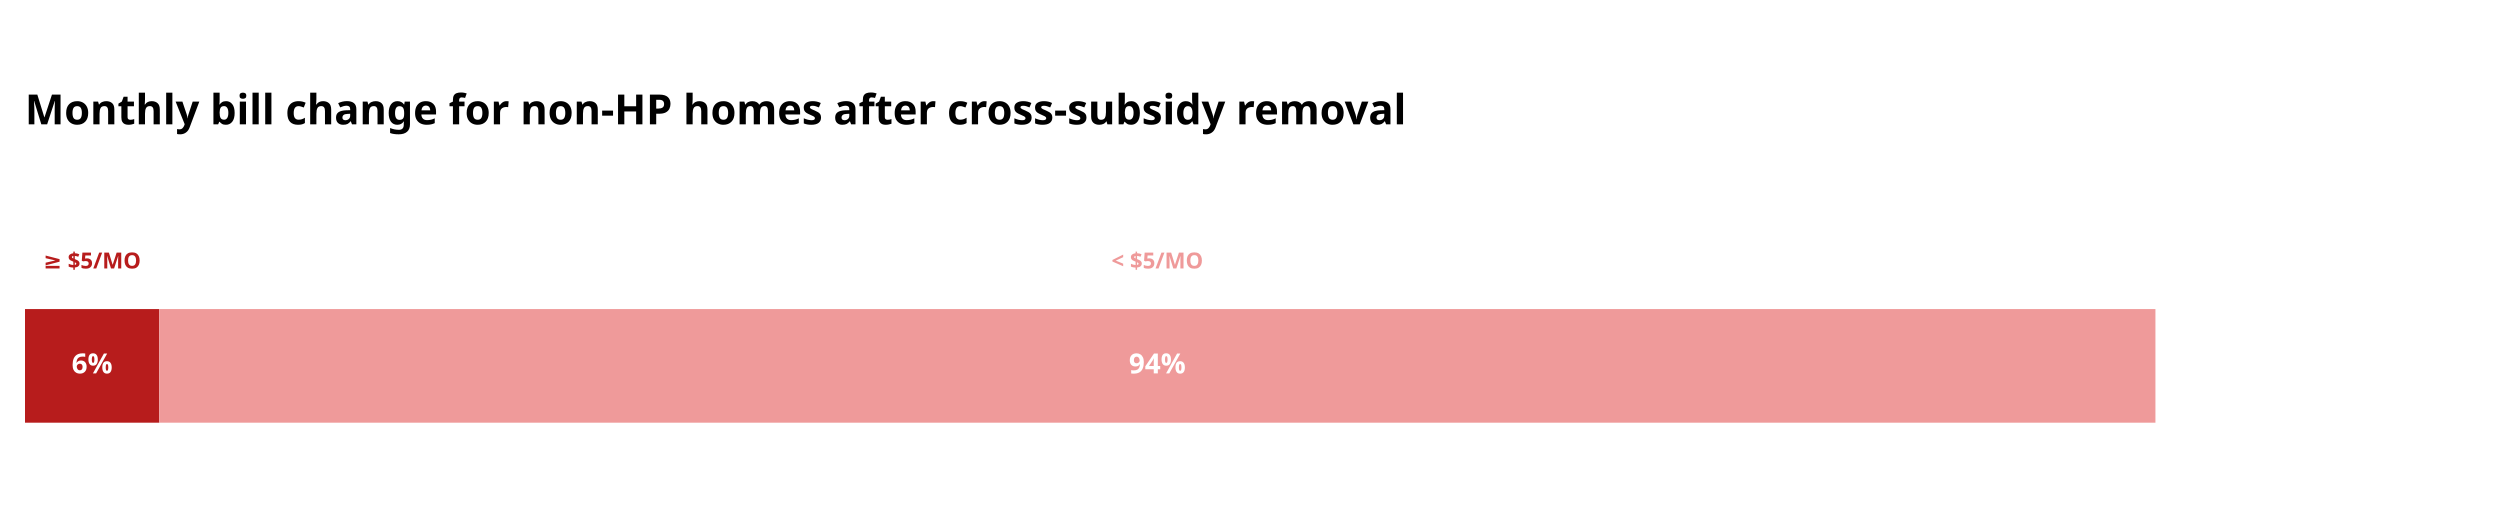
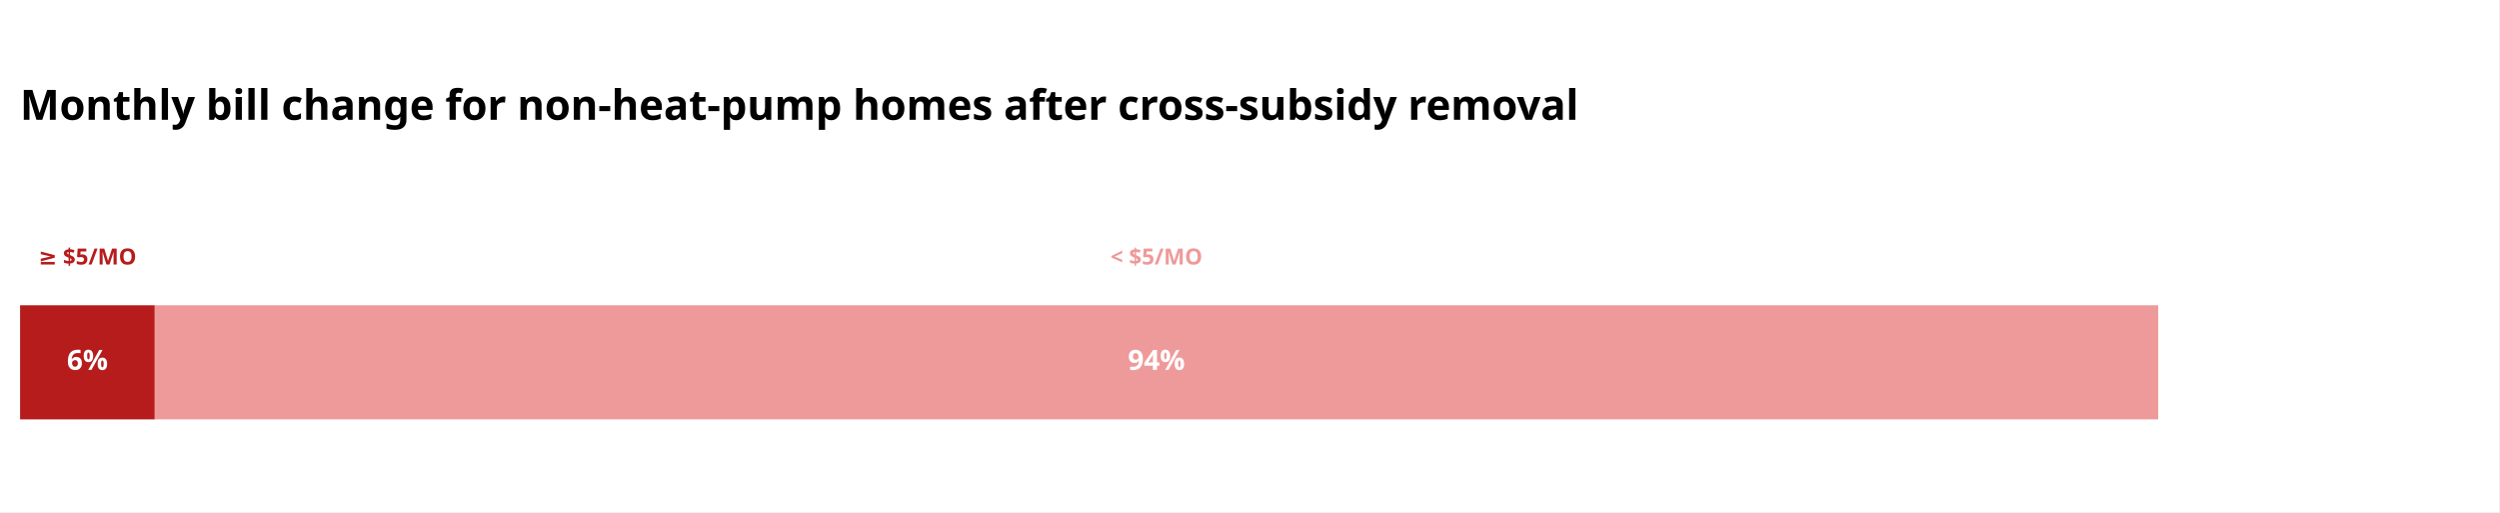
- <svg xmlns="http://www.w3.org/2000/svg" width="900pt" height="187.2pt" viewBox="0 0 900 187.2" version="1.1">
+ <svg xmlns="http://www.w3.org/2000/svg" width="896.4pt" height="183.6pt" viewBox="0 0 896.4 183.6" version="1.1">
  <defs>
    <style type="text/css">*{stroke-linejoin: round; stroke-linecap: butt}</style>
  </defs>
  <g id="figure_1">
    <g id="patch_1">
-       <path d="M 0 187.2 L 900 187.2 L 900 0 L 0 0 z " style="fill: #ffffff" />
+       <path d="M 0 183.6  L 896.4 183.6  L 896.4 0  L 0 0  z " style="fill: #ffffff" />
    </g>
    <g id="axes_1">
      <g id="patch_2">
-         <path d="M 9 178.2 L 891 178.2 L 891 9 L 9 9 z " style="fill: #ffffff" />
+         <path d="M 7.2 176.4  L 889.2 176.4  L 889.2 7.2  L 7.2 7.2  z " style="fill: #ffffff" />
      </g>
      <g id="matplotlib.axis_1">
        <g id="xtick_1" />
        <g id="xtick_2" />
        <g id="xtick_3" />
        <g id="xtick_4" />
        <g id="xtick_5" />
        <g id="xtick_6" />
        <g id="xtick_7" />
        <g id="xtick_8" />
      </g>
      <g id="matplotlib.axis_2">
        <g id="ytick_1" />
      </g>
      <g id="PolyCollection_1">
-         <path d="M 9 152.169 L 9 111.264 L 57.318 111.264 L 57.318 152.169 z " clip-path="url(#pbf5fccae2b)" style="fill: #b71c1c" />
-         <path d="M 57.318 152.169 L 57.318 111.264 L 775.957 111.264 L 775.957 152.169 z " clip-path="url(#pbf5fccae2b)" style="fill: #ef9a9a" />
-         <path d="M 775.957 152.169 L 775.957 111.264 L 775.957 111.264 L 775.957 152.169 z " clip-path="url(#pbf5fccae2b)" style="fill: #81c784" />
+         <path d="M 7.2 150.369  L 7.2 109.464  L 55.518 109.464  L 55.518 150.369  z " clip-path="url(#p084954ea3b)" style="fill: #b71c1c" />
+         <path d="M 55.518 150.369  L 55.518 109.464  L 774.135 109.464  L 774.135 150.369  z " clip-path="url(#p084954ea3b)" style="fill: #ef9a9a" />
+         <path d="M 774.135 150.369  L 774.135 109.464  L 774.157 109.464  L 774.157 150.369  z " clip-path="url(#p084954ea3b)" style="fill: #81c784" />
      </g>
      <g id="text_1">
-         <g clip-path="url(#pbf5fccae2b)">
-           <text style="font-weight: 700; font-size: 10px; font-family: 'IBM Plex Sans'; text-anchor: middle; fill: #ffffff" x="416.637" y="134.416" transform="rotate(-0 416.6371 134.4165)">94%</text>
+         <g clip-path="url(#p084954ea3b)">
+           <text style="font-weight: 700; font-size: 10px; font-family: 'IBM Plex Sans'; text-anchor: middle; fill: #ffffff" x="414.826" y="132.616" transform="rotate(-0 414.8263 132.6165)">94%</text>
        </g>
      </g>
      <g id="text_2">
-         <g clip-path="url(#pbf5fccae2b)">
-           <text style="font-weight: 700; font-size: 10px; font-family: 'IBM Plex Sans'; text-anchor: middle; fill: #ffffff" x="33.159" y="134.416" transform="rotate(-0 33.15884 134.4165)">6%</text>
+         <g clip-path="url(#p084954ea3b)">
+           <text style="font-weight: 700; font-size: 10px; font-family: 'IBM Plex Sans'; text-anchor: middle; fill: #ffffff" x="31.359" y="132.616" transform="rotate(-0 31.35884 132.6165)">6%</text>
        </g>
      </g>
      <g id="text_3">
-         <g clip-path="url(#pbf5fccae2b)">
-           <text style="font-weight: 700; font-size: 8px; font-family: 'IBM Plex Sans'; text-anchor: middle; fill: #b71c1c" x="33.159" y="96.648" transform="rotate(-0 33.15884 96.64835)">≥ $5/MO</text>
+         <g clip-path="url(#p084954ea3b)">
+           <text style="font-weight: 700; font-size: 8px; font-family: 'IBM Plex Sans'; text-anchor: middle; fill: #b71c1c" x="31.359" y="94.848" transform="rotate(-0 31.35884 94.84835)">≥ $5/MO</text>
        </g>
      </g>
      <g id="text_4">
-         <g clip-path="url(#pbf5fccae2b)">
-           <text style="font-weight: 700; font-size: 8px; font-family: 'IBM Plex Sans'; text-anchor: middle; fill: #ef9a9a" x="416.637" y="96.648" transform="rotate(-0 416.6371 96.64835)">&lt; $5/MO</text>
+         <g clip-path="url(#p084954ea3b)">
+           <text style="font-weight: 700; font-size: 8px; font-family: 'IBM Plex Sans'; text-anchor: middle; fill: #ef9a9a" x="414.826" y="94.848" transform="rotate(-0 414.8263 94.84835)">&lt; $5/MO</text>
        </g>
      </g>
    </g>
    <g id="text_5">
-       <text style="font-weight: 700; font-size: 15px; font-family: 'GT Planar'; text-anchor: start" x="9" y="44.762" transform="rotate(-0 9 44.76154)">Monthly bill change for non-HP homes after cross-subsidy removal</text>
+       <text style="font-weight: 700; font-size: 15px; font-family: 'GT Planar'; text-anchor: start" x="7.2" y="42.962" transform="rotate(-0 7.2 42.96154)">Monthly bill change for non-heat-pump homes after cross-subsidy removal</text>
    </g>
  </g>
  <defs>
-     <clipPath id="pbf5fccae2b">
-       <rect x="9" y="9" width="882" height="169.2" />
+     <clipPath id="p084954ea3b">
+       <rect x="7.2" y="7.2" width="882" height="169.2" />
    </clipPath>
  </defs>
</svg>
